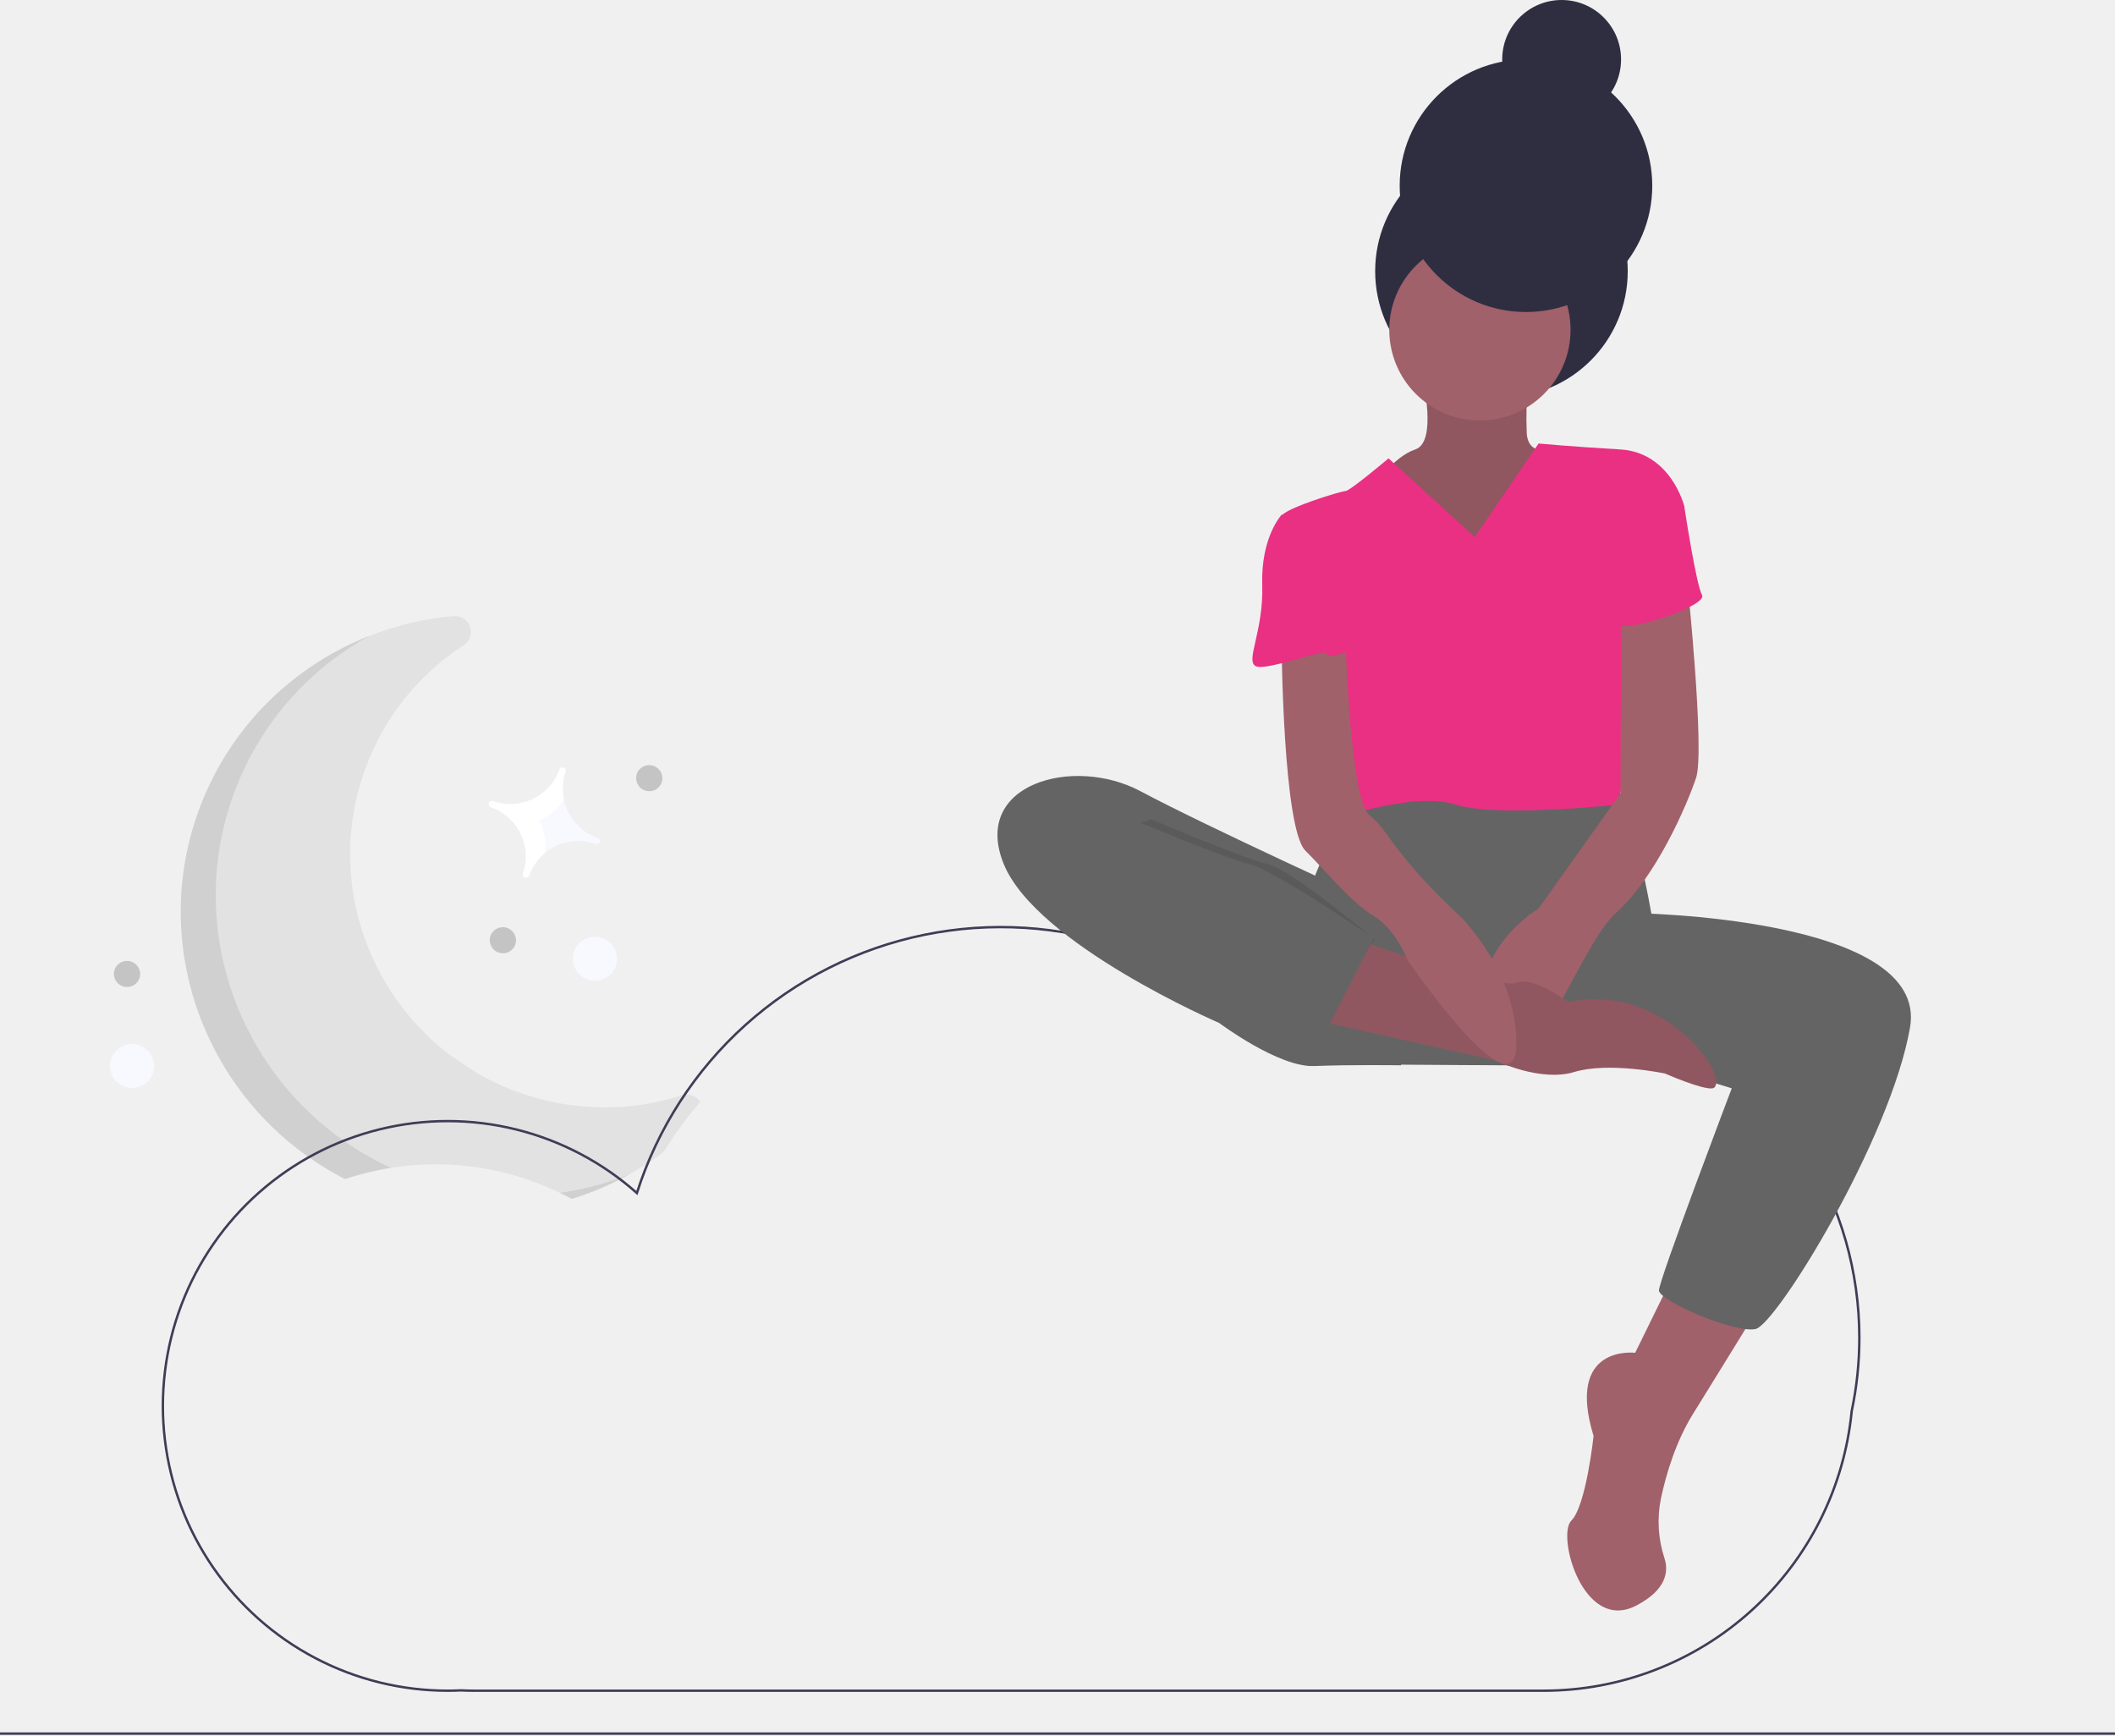
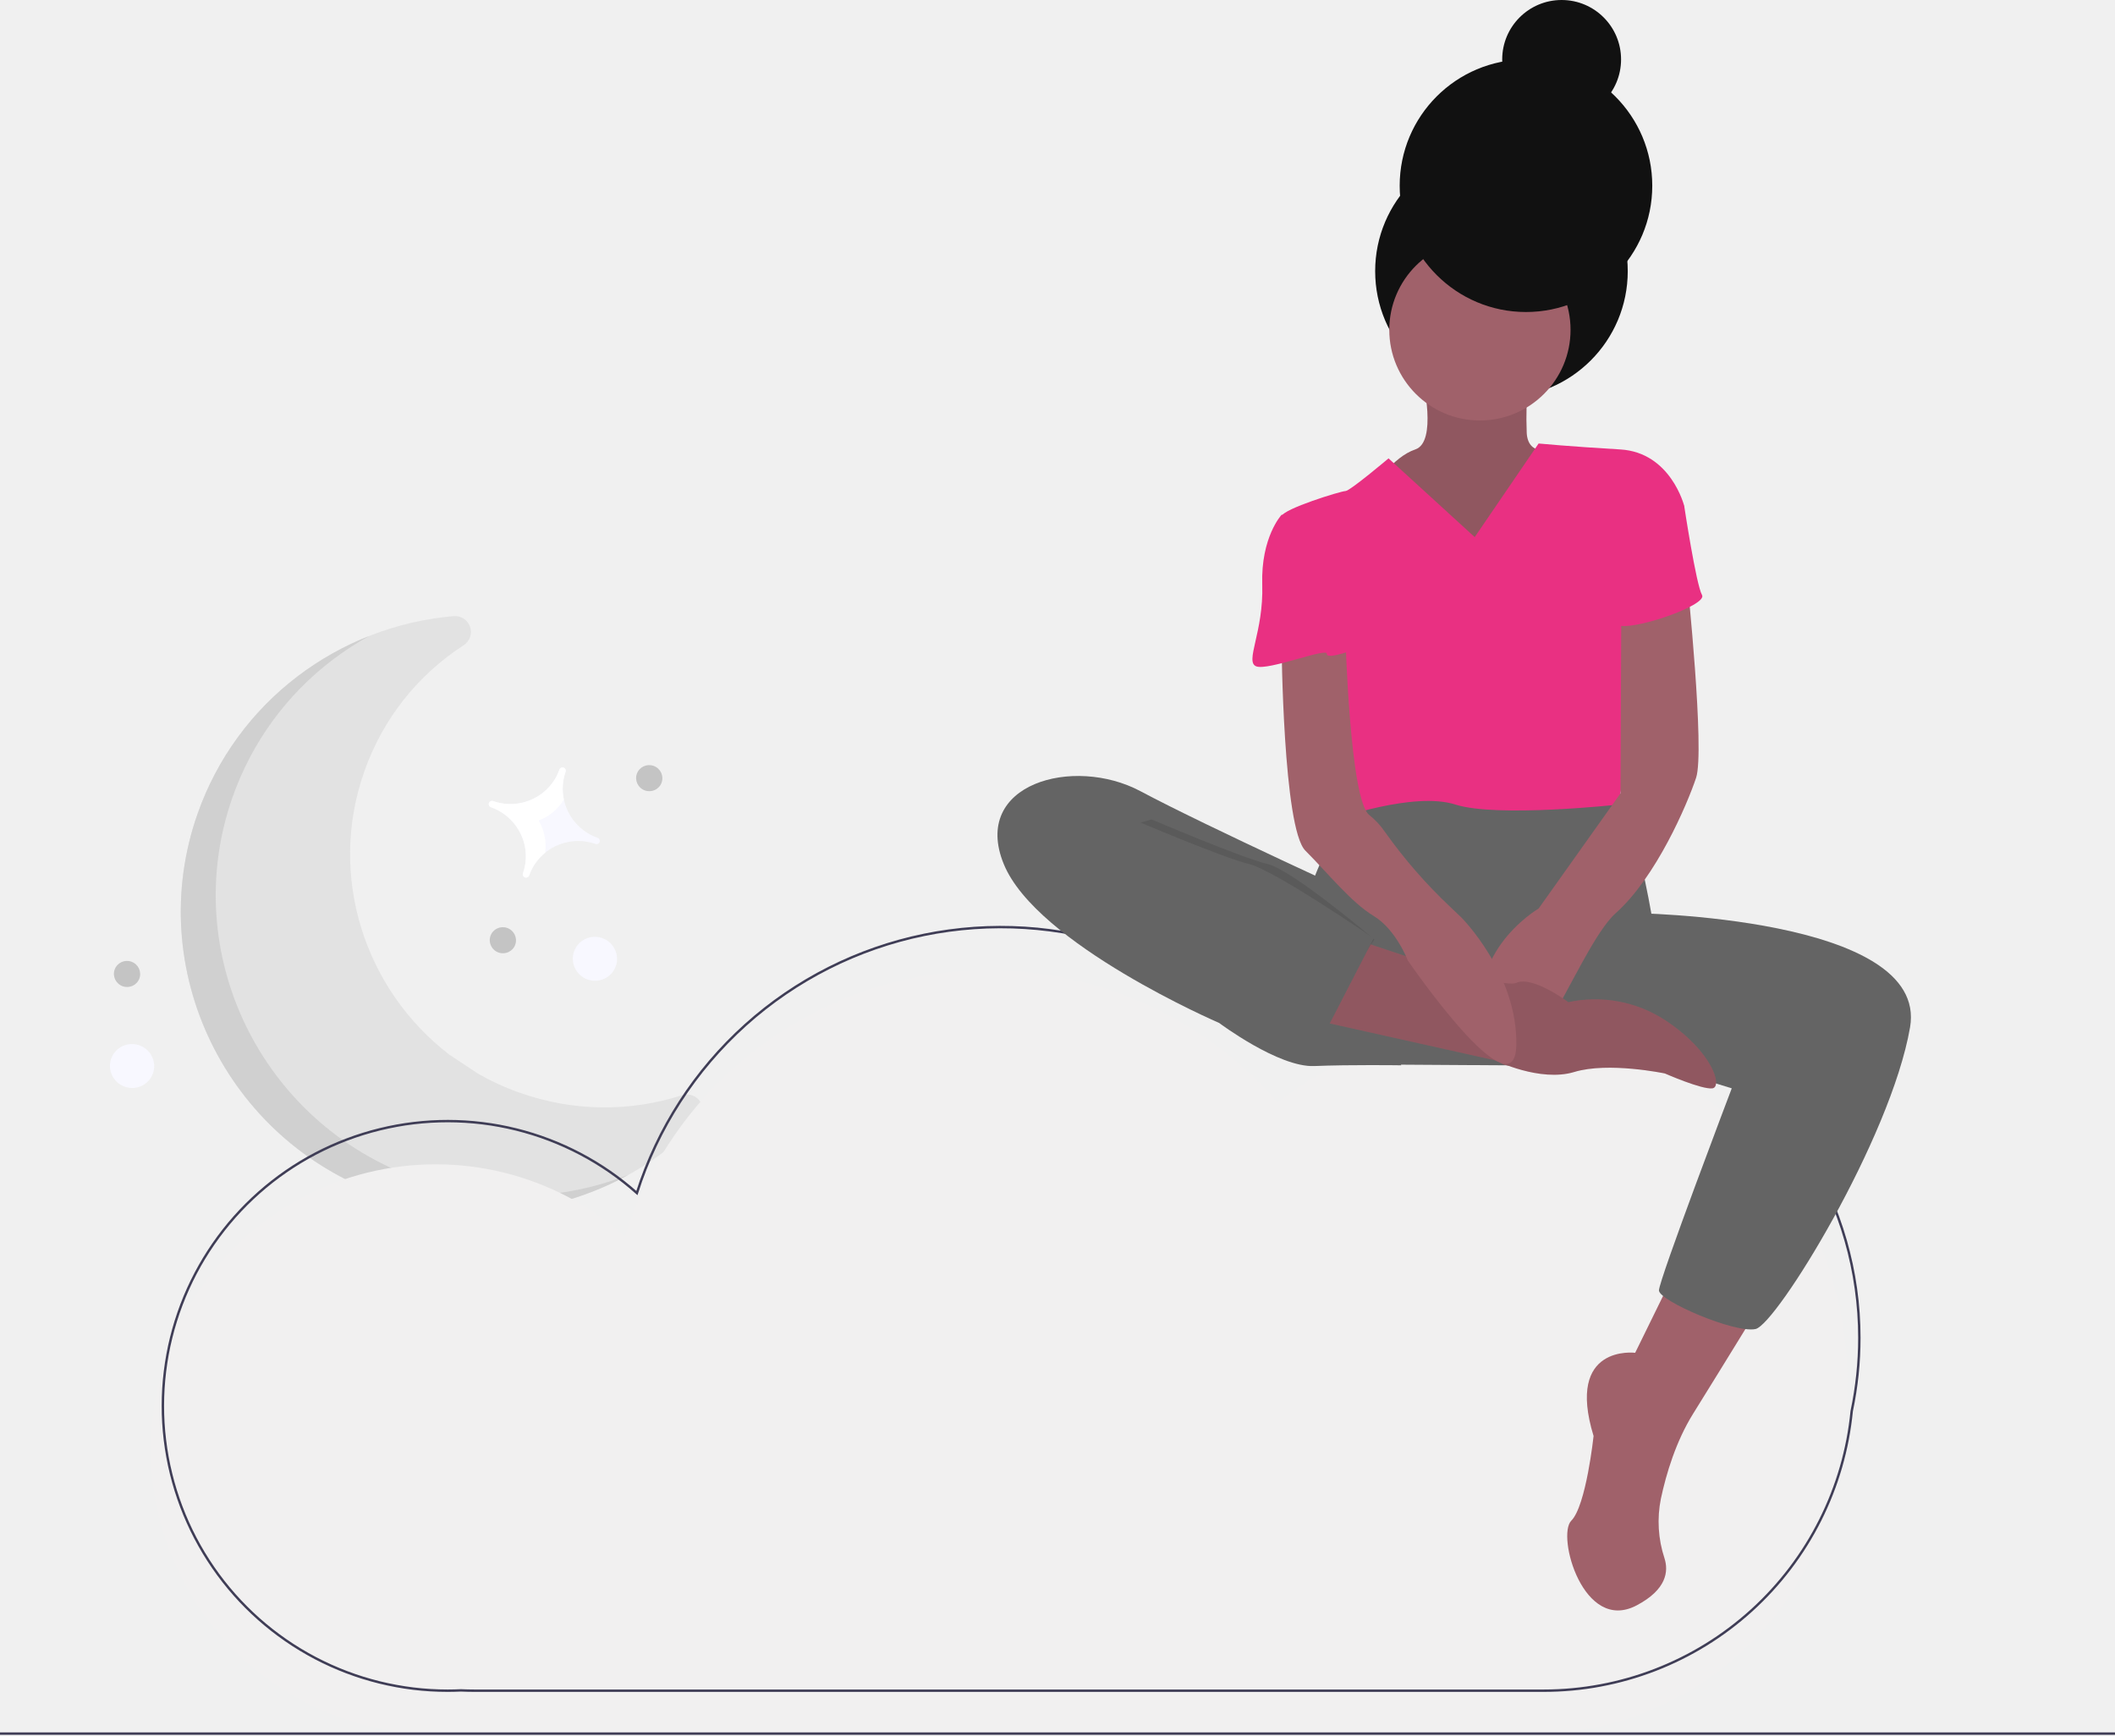
<svg xmlns="http://www.w3.org/2000/svg" width="881" height="723" viewBox="0 0 881 723" fill="none">
  <g clip-path="url(#clip0)">
    <path d="M248.944 349.002C237.646 345.029 231.661 332.682 235.6 321.481C235.848 320.776 235.473 320.002 234.762 319.752C234.051 319.502 233.274 319.87 233.025 320.575C229.085 331.778 216.688 337.658 205.391 333.684C204.68 333.434 203.902 333.802 203.654 334.508C203.406 335.213 203.782 335.987 204.493 336.237C215.791 340.211 221.777 352.557 217.837 363.758C217.589 364.463 217.965 365.237 218.676 365.487C219.387 365.738 220.164 365.369 220.412 364.664C224.352 353.462 236.749 347.582 248.046 351.555C248.758 351.806 249.535 351.437 249.783 350.732C250.031 350.027 249.655 349.252 248.944 349.002Z" fill="#F8F8FF" />
    <path d="M224.406 341.806C228.679 340.121 232.397 337.108 234.873 333.07C234.065 329.331 234.244 325.338 235.6 321.48C235.848 320.775 235.473 320.001 234.762 319.751C234.051 319.501 233.273 319.869 233.025 320.574C230.486 327.795 224.43 332.799 217.422 334.383C216.475 334.597 215.511 334.748 214.535 334.835C214.499 334.837 214.463 334.84 214.428 334.844C213.474 334.923 212.509 334.94 211.541 334.892C211.474 334.889 211.406 334.884 211.34 334.879C210.93 334.855 210.52 334.818 210.11 334.77C210.027 334.761 209.945 334.753 209.863 334.743C209.404 334.684 208.944 334.611 208.485 334.521C208.406 334.505 208.327 334.486 208.248 334.47C207.872 334.393 207.494 334.304 207.119 334.205C206.99 334.171 206.861 334.137 206.733 334.101C206.302 333.98 205.87 333.848 205.441 333.698C205.425 333.692 205.408 333.688 205.391 333.682C204.68 333.431 203.903 333.8 203.655 334.505C203.407 335.211 203.782 335.985 204.493 336.235C204.51 336.241 204.526 336.247 204.543 336.253C204.971 336.405 205.389 336.572 205.802 336.747C205.925 336.8 206.047 336.854 206.168 336.908C206.523 337.067 206.873 337.233 207.215 337.408C207.287 337.445 207.36 337.479 207.431 337.516C207.845 337.734 208.25 337.965 208.645 338.206C208.716 338.25 208.785 338.295 208.854 338.339C209.204 338.559 209.547 338.786 209.881 339.024C209.936 339.063 209.993 339.101 210.047 339.141C210.833 339.71 211.574 340.327 212.268 340.986C212.294 341.011 212.32 341.036 212.346 341.06C213.052 341.738 213.71 342.459 214.315 343.219C218.788 348.843 220.378 356.535 217.839 363.755C217.591 364.461 217.966 365.235 218.677 365.485C219.388 365.735 220.165 365.366 220.414 364.661C221.77 360.803 224.13 357.578 227.102 355.167C227.697 350.472 226.684 345.795 224.406 341.806Z" fill="white" />
    <path d="M244.784 408.008C249.588 409.697 254.84 407.206 256.515 402.443C258.19 397.681 255.654 392.45 250.85 390.761C246.047 389.071 240.795 391.563 239.12 396.325C237.445 401.088 239.981 406.318 244.784 408.008Z" fill="#F8F8FF" />
    <path d="M51.98 452.668C56.783 454.358 62.035 451.867 63.711 447.104C65.386 442.341 62.849 437.111 58.046 435.421C53.242 433.732 47.99 436.223 46.315 440.986C44.64 445.748 47.176 450.979 51.98 452.668Z" fill="#F8F8FF" />
    <path d="M187.121 439.27C152.02 412.301 136.368 365.08 151.719 321.435C159.403 299.587 173.742 281.361 193.183 268.731C195.728 267.078 196.802 263.912 195.792 261.05C194.781 258.189 191.944 256.367 188.91 256.636C165.343 258.704 142.942 267.336 124.128 281.597C104.814 296.237 90.35 316.079 82.296 338.976C59.563 403.61 94.104 474.847 159.293 497.775C182.388 505.898 207.086 507.162 230.719 501.431C253.741 495.847 274.57 483.973 290.953 467.09C293.063 464.916 293.404 461.588 291.782 459.017C290.158 456.447 286.989 455.294 284.093 456.221C261.965 463.31 238.62 462.96 216.583 455.21C210.488 453.066 204.709 450.42 199.279 447.337" fill="#E2E2E2" />
    <path d="M245.271 494.574C221.638 500.305 196.94 499.041 173.845 490.918C108.656 467.99 74.116 396.753 96.848 332.119C104.902 309.222 119.367 289.38 138.68 274.74C143.489 271.095 148.533 267.82 153.771 264.926C143.229 269.088 133.255 274.678 124.127 281.597C104.813 296.238 90.349 316.079 82.295 338.977C59.563 403.611 94.103 474.848 159.292 497.776C182.387 505.898 207.085 507.162 230.718 501.431C241.677 498.773 252.138 494.687 261.86 489.316C256.486 491.437 250.945 493.198 245.271 494.574Z" fill="#D0D0D0" />
    <path d="M207.67 396.777C210.523 397.781 213.642 396.301 214.637 393.472C215.632 390.643 214.126 387.536 211.273 386.533C208.419 385.529 205.3 387.009 204.305 389.838C203.31 392.667 204.816 395.774 207.67 396.777Z" fill="#C4C4C4" />
    <path d="M51.115 410.823C53.968 411.826 57.088 410.346 58.083 407.517C59.078 404.689 57.572 401.582 54.718 400.578C51.865 399.575 48.746 401.055 47.751 403.883C46.756 406.712 48.262 409.819 51.115 410.823Z" fill="#C4C4C4" />
    <path d="M268.642 329.263C271.495 330.267 274.615 328.787 275.61 325.958C276.605 323.129 275.098 320.022 272.245 319.019C269.392 318.015 266.272 319.495 265.277 322.324C264.282 325.153 265.789 328.26 268.642 329.263Z" fill="#C4C4C4" />
    <path d="M769.508 575.25C769.508 547.727 761.781 520.757 747.208 497.409C732.634 474.062 711.799 455.274 687.073 443.184C662.347 431.095 634.724 426.19 607.348 429.027C579.971 431.864 553.941 442.329 532.22 459.231C513.731 437.838 489.875 421.76 463.107 412.652C436.34 403.544 407.628 401.735 379.929 407.411C352.23 413.088 326.544 426.045 305.517 444.948C284.49 463.851 268.881 488.017 260.298 514.958C245.937 502.192 228.69 493.105 210.04 488.479C191.39 483.852 171.896 483.826 153.233 488.4C134.571 492.975 117.299 502.015 102.903 514.741C88.507 527.468 77.418 543.501 70.589 561.462C63.76 579.423 61.396 598.773 63.7 617.85C66.005 636.926 72.908 655.157 83.817 670.975C94.726 686.793 109.314 699.725 126.326 708.658C143.339 717.591 162.266 722.258 181.481 722.257C183.325 722.257 185.157 722.209 186.981 722.126C188.863 722.207 190.754 722.257 192.657 722.257H637.976C670.018 722.255 700.912 710.325 724.639 688.791C748.366 667.257 763.227 637.662 766.327 605.77C768.445 595.735 769.511 585.507 769.508 575.25V575.25Z" fill="#F1F0F0" />
    <path d="M774.508 557.25C774.508 529.727 766.781 502.757 752.208 479.409C737.634 456.062 716.799 437.274 692.073 425.184C667.347 413.095 639.724 408.19 612.348 411.027C584.971 413.864 558.941 424.329 537.22 441.231C518.731 419.838 494.875 403.76 468.107 394.652C441.34 385.544 412.628 383.735 384.929 389.411C357.23 395.088 331.544 408.045 310.517 426.948C289.49 445.851 273.881 470.017 265.298 496.958C250.937 484.192 233.69 475.105 215.04 470.479C196.39 465.852 176.896 465.826 158.233 470.4C139.571 474.975 122.299 484.015 107.903 496.741C93.507 509.468 82.418 525.501 75.589 543.462C68.76 561.423 66.396 580.773 68.7 599.85C71.005 618.926 77.908 637.157 88.817 652.975C99.726 668.793 114.314 681.725 131.326 690.658C148.339 699.591 167.266 704.258 186.481 704.257C188.325 704.257 190.157 704.209 191.981 704.126C193.863 704.207 195.754 704.257 197.657 704.257H642.976C675.018 704.255 705.912 692.325 729.639 670.791C753.366 649.257 768.227 619.662 771.327 587.77C773.445 577.735 774.511 567.507 774.508 557.25V557.25Z" stroke="#3F3D56" stroke-miterlimit="10" />
    <path d="M697.222 530.702L681.13 563.503C681.13 563.503 652.042 559.79 663.801 598.161C663.801 598.161 660.707 627.249 654.518 633.438C648.329 639.627 659.469 680.474 681.749 668.715C694.282 662.101 695.065 654.507 693.352 649.129C690.693 641.109 690.174 632.533 691.847 624.25C694.083 613.781 698.111 600.391 705.267 588.878C719.502 565.979 733.118 543.699 733.118 543.699L697.222 530.702Z" fill="#A0616A" />
    <path d="M656.994 328.942C656.994 328.942 621.717 320.278 609.958 326.467C598.199 332.655 563.541 333.274 563.541 333.274C563.541 333.274 534.453 380.31 541.26 404.447C548.068 428.584 576.537 443.438 576.537 443.438L672.466 444.056L687.938 380.929C687.938 380.929 680.512 337.607 674.323 335.131C668.134 332.655 656.994 328.942 656.994 328.942Z" fill="#646464" />
-     <path d="M625.43 165.554C654.483 165.554 678.036 142.002 678.036 112.948C678.036 83.895 654.483 60.342 625.43 60.342C596.376 60.342 572.824 83.895 572.824 112.948C572.824 142.002 596.376 165.554 625.43 165.554Z" fill="#2F2E41" />
+     <path d="M625.43 165.554C654.483 165.554 678.036 142.002 678.036 112.948C678.036 83.895 654.483 60.342 625.43 60.342C596.376 60.342 572.824 83.895 572.824 112.948C572.824 142.002 596.376 165.554 625.43 165.554Z" fill="#111" />
    <path d="M592.629 158.127C592.629 158.127 598.817 184.121 589.534 187.215C580.251 190.31 572.205 202.688 572.205 202.688L585.821 225.587L632.238 237.346L646.472 223.73L656.994 194.642L646.472 187.215C646.472 187.215 636.57 190.31 635.951 180.408C635.655 172.975 635.862 165.532 636.57 158.127L592.629 158.127Z" fill="#A0616A" />
    <path opacity="0.1" d="M592.629 158.127C592.629 158.127 598.817 184.121 589.534 187.215C580.251 190.31 572.205 202.688 572.205 202.688L585.821 225.587L632.238 237.346L646.472 223.73L656.994 194.642L646.472 187.215C646.472 187.215 636.57 190.31 635.951 180.408C635.655 172.975 635.862 165.532 636.57 158.127L592.629 158.127Z" fill="black" />
    <path d="M616.456 175.147C637.306 175.147 654.209 158.245 654.209 137.395C654.209 116.544 637.306 99.642 616.456 99.642C595.606 99.642 578.704 116.544 578.704 137.395C578.704 158.245 595.606 175.147 616.456 175.147Z" fill="#A0616A" />
    <path d="M614.29 223.73L578.394 190.929C578.394 190.929 562.303 204.544 560.446 204.544C558.59 204.544 534.453 211.971 533.834 215.066C533.215 218.16 554.876 250.961 554.876 250.961C554.876 250.961 549.925 275.098 554.876 285.619C559.827 296.141 556.114 341.32 556.114 341.32C556.114 341.32 588.915 329.561 606.244 335.131C623.573 340.701 674.323 335.131 674.323 335.131C674.323 335.131 681.75 287.476 678.655 281.287C675.561 275.098 674.942 239.821 674.942 239.821L701.554 210.733C701.554 210.733 695.984 188.453 674.942 187.215C653.899 185.978 640.902 184.74 640.902 184.74L614.29 223.73Z" fill="#E93082" />
    <path d="M572.205 375.978C572.205 375.978 502.889 344.415 475.039 329.561C447.188 314.708 404.485 326.467 418.1 359.887C431.716 393.307 507.84 426.109 507.84 426.109C507.84 426.109 532.596 444.676 547.449 444.057C562.303 443.438 583.655 443.747 583.655 443.747L572.205 375.978Z" fill="#646464" />
    <path d="M679.274 380.311C679.274 380.311 803.672 381.548 795.626 427.965C787.58 474.382 739.925 551.744 731.261 553.601C722.596 555.458 691.033 541.842 691.033 537.51C691.033 533.177 721.359 453.34 721.359 453.34L647.091 430.441L679.274 380.311Z" fill="#646464" />
    <path d="M702.792 241.678C702.792 241.678 710.219 312.851 706.505 323.991C702.792 335.131 689.795 365.457 673.085 380.311C656.375 395.164 632.857 470.05 619.86 434.154C606.863 398.258 640.902 378.454 640.902 378.454L675.023 330.448L675.344 252.322L702.792 241.678Z" fill="#A0616A" />
    <path d="M563.541 390.832C563.541 390.832 624.811 412.493 631.619 409.398C638.427 406.304 653.28 417.444 653.28 417.444C660.145 415.975 667.231 415.874 674.134 417.149C681.038 418.423 687.621 421.047 693.508 424.871C713.313 437.868 717.645 452.721 713.313 453.34C708.981 453.959 693.508 447.151 693.508 447.151C693.508 447.151 669.99 442.2 655.756 446.532C641.521 450.864 622.969 441.731 622.969 441.731L547.449 424.871L563.541 390.832Z" fill="#A0616A" />
    <path opacity="0.1" d="M563.541 390.832C563.541 390.832 624.811 412.493 631.619 409.398C638.427 406.304 653.28 417.444 653.28 417.444C660.145 415.975 667.231 415.874 674.134 417.149C681.038 418.423 687.621 421.047 693.508 424.871C713.313 437.868 717.645 452.721 713.313 453.34C708.981 453.959 693.508 447.151 693.508 447.151C693.508 447.151 669.99 442.2 655.756 446.532C641.521 450.864 622.969 441.731 622.969 441.731L547.449 424.871L563.541 390.832Z" fill="black" />
    <path d="M533.834 268.291C533.834 268.291 534.453 345.034 543.736 354.317C553.019 363.6 562.922 375.978 572.205 381.548C581.489 387.118 586.44 400.115 586.44 400.115C586.44 400.115 631 465.099 631.619 435.392C632.238 405.685 608.72 382.167 608.72 382.167L604.117 377.784C594.047 368.308 584.942 357.856 576.935 346.582C575.108 343.894 572.887 341.494 570.348 339.464C562.303 333.275 560.446 265.196 560.446 265.196L533.834 268.291Z" fill="#A0616A" />
    <path d="M688.557 203.307L701.554 210.733C701.554 210.733 706.505 243.535 708.981 247.867C711.456 252.199 678.655 263.339 673.704 260.245C668.752 257.15 666.277 226.825 666.277 226.825L688.557 203.307Z" fill="#E93082" />
    <path d="M541.879 214.447H533.834C533.834 214.447 525.169 223.73 525.788 243.535C526.407 263.339 518.361 275.717 523.312 277.574C528.264 279.431 552.96 269.603 552.68 272.351C552.4 275.098 565.397 270.147 565.397 270.147L556.733 237.346L541.879 214.447Z" fill="#E93082" />
    <path opacity="0.1" d="M479.681 341.32C479.681 341.32 517.434 357.412 527.955 359.887C538.476 362.363 572.481 391.331 572.481 391.331L549.269 426.578C549.269 426.578 525.48 423.633 512.483 421.158C499.486 418.682 422.124 367.314 435.121 358.649C448.118 349.985 479.681 341.32 479.681 341.32Z" fill="black" />
    <path d="M471.944 341.32C471.944 341.32 509.697 357.412 520.218 359.887C530.739 362.363 572.205 390.832 572.205 390.832L551.782 430.441C551.782 430.441 517.742 423.633 504.746 421.158C491.749 418.682 414.387 367.314 427.384 358.649C440.381 349.985 471.944 341.32 471.944 341.32Z" fill="#646464" />
-     <path d="M635.642 129.968C664.695 129.968 688.248 106.415 688.248 77.362C688.248 48.308 664.695 24.756 635.642 24.756C606.588 24.756 583.036 48.308 583.036 77.362C583.036 106.415 606.588 129.968 635.642 129.968Z" fill="#2F2E41" />
-     <path d="M650.495 49.511C664.168 49.511 675.251 38.428 675.251 24.756C675.251 11.084 664.168 0 650.495 0C636.823 0 625.74 11.084 625.74 24.756C625.74 38.428 636.823 49.511 650.495 49.511Z" fill="#2F2E41" />
+     <path d="M635.642 129.968C664.695 129.968 688.248 106.415 688.248 77.362C688.248 48.308 664.695 24.756 635.642 24.756C606.588 24.756 583.036 48.308 583.036 77.362C583.036 106.415 606.588 129.968 635.642 129.968Z" fill="#111" />
+     <path d="M650.495 49.511C664.168 49.511 675.251 38.428 675.251 24.756C675.251 11.084 664.168 0 650.495 0C636.823 0 625.74 11.084 625.74 24.756C625.74 38.428 636.823 49.511 650.495 49.511Z" fill="#111" />
    <path d="M0 722.128H881" stroke="#3F3D56" stroke-miterlimit="10" />
  </g>
  <defs>
    <clipPath id="clip0">
      <rect width="881" height="722.628" fill="white" />
    </clipPath>
  </defs>
</svg>
